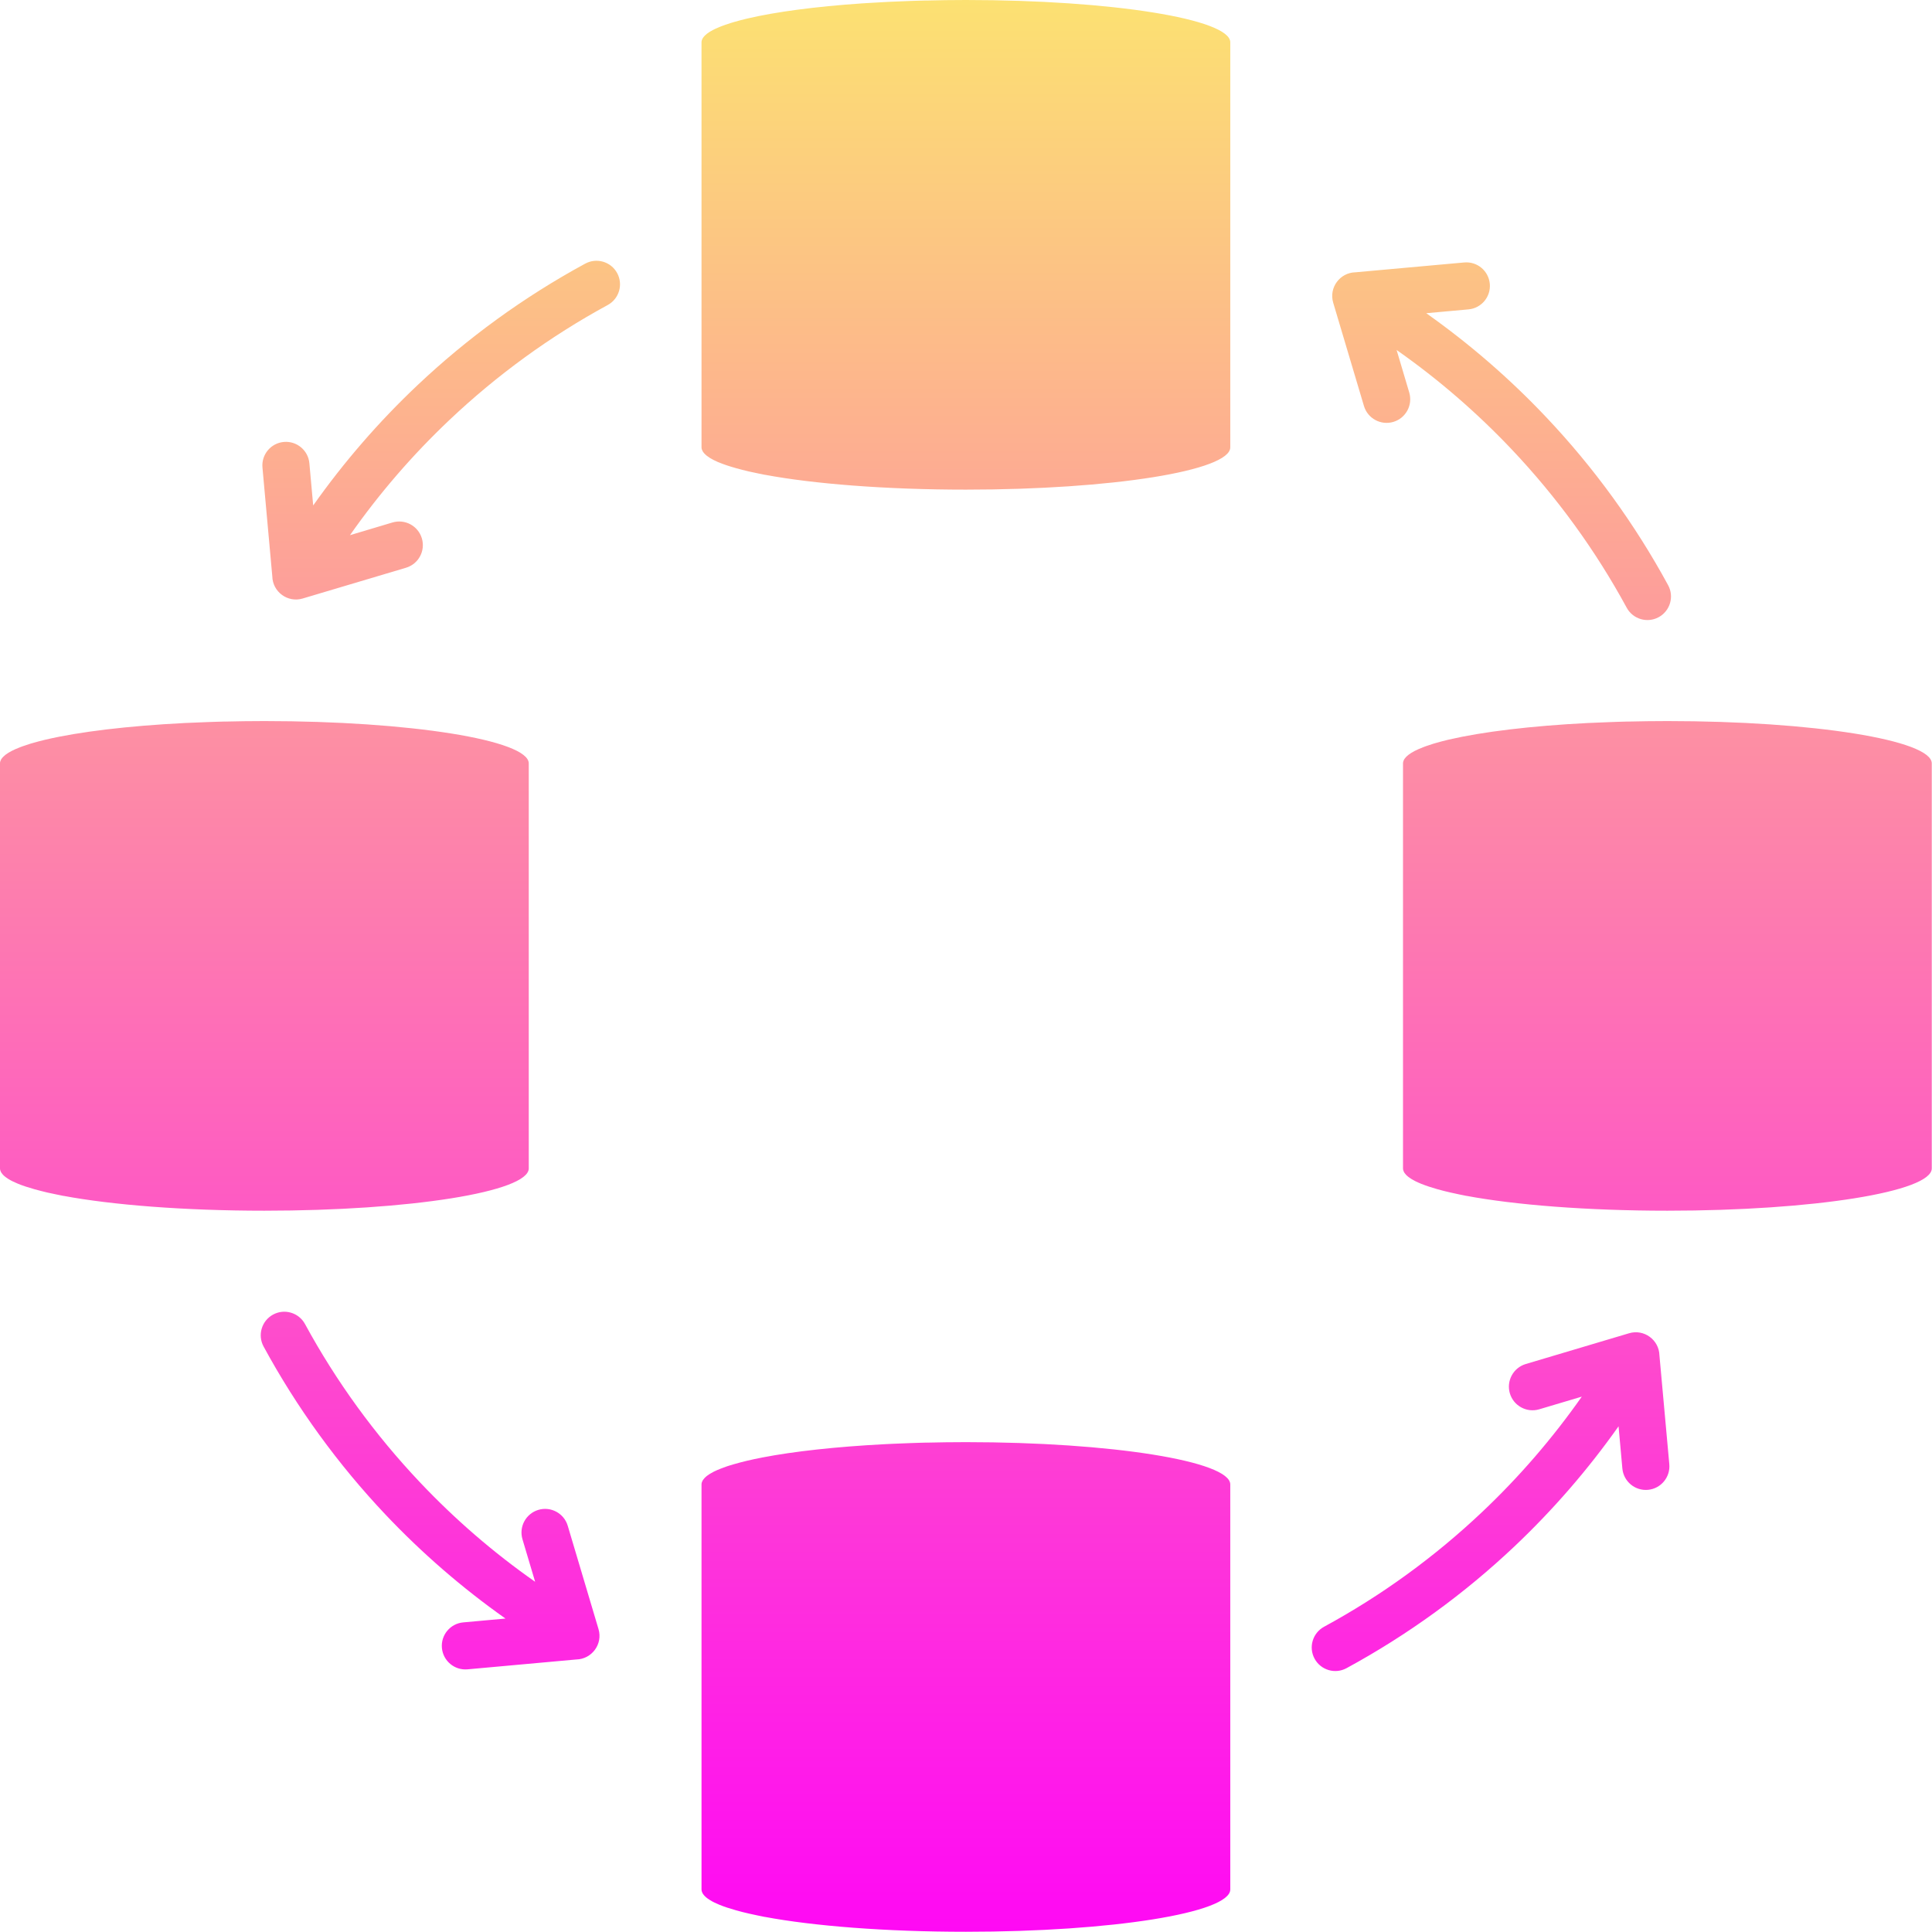
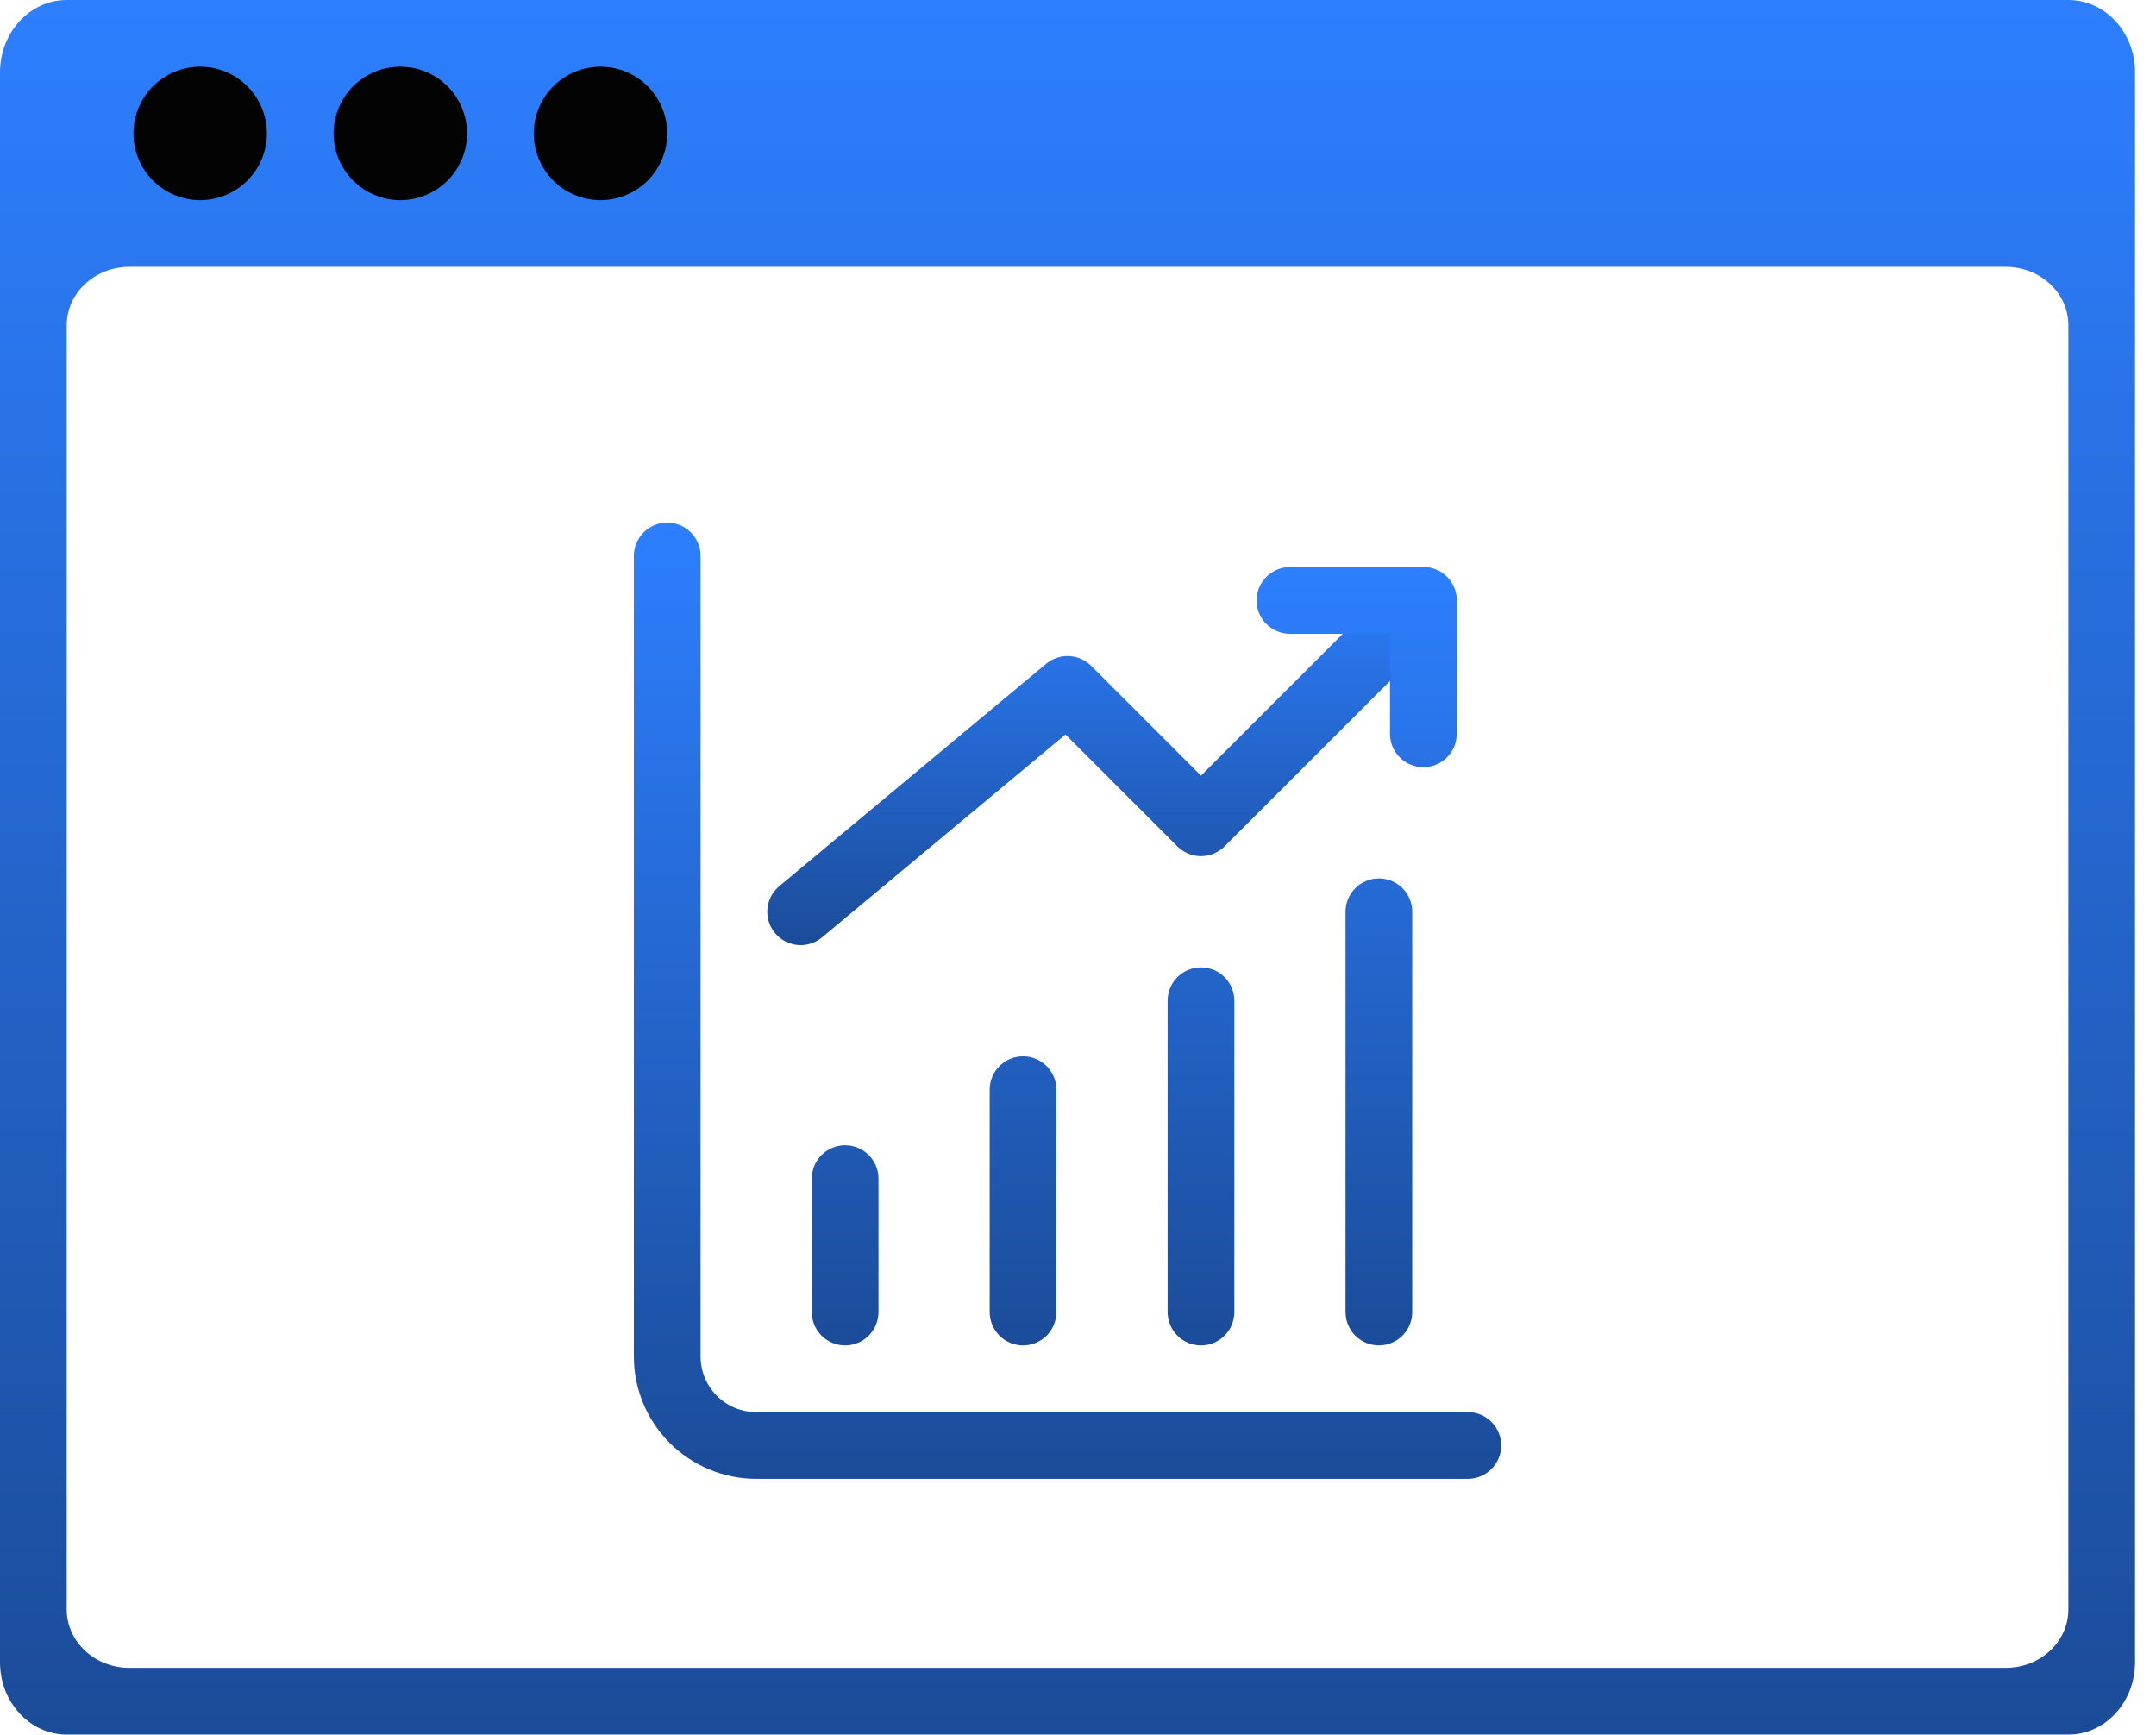
- <svg xmlns="http://www.w3.org/2000/svg" width="67" height="67" viewBox="0 0 67 67" fill="none">
-   <path d="M33.496 50.012C38.545 50.012 42.664 50.671 42.665 51.478V65.525C42.665 66.336 38.56 66.992 33.496 66.992C30.704 66.992 28.204 66.791 26.523 66.476V66.478C26.501 66.474 26.479 66.468 26.458 66.464C26.403 66.453 26.348 66.442 26.295 66.431C26.183 66.408 26.075 66.385 25.971 66.361C25.893 66.344 25.819 66.325 25.746 66.307C25.672 66.288 25.6 66.268 25.53 66.249C25.308 66.187 25.113 66.123 24.949 66.056C24.886 66.03 24.828 66.003 24.773 65.977C24.747 65.963 24.721 65.951 24.697 65.938C24.675 65.925 24.654 65.913 24.634 65.9C24.622 65.893 24.61 65.886 24.599 65.879C24.578 65.865 24.558 65.852 24.539 65.838C24.524 65.826 24.509 65.815 24.495 65.804C24.482 65.793 24.469 65.782 24.457 65.77C24.446 65.76 24.435 65.749 24.425 65.738C24.413 65.725 24.403 65.712 24.394 65.699C24.385 65.688 24.377 65.677 24.37 65.666C24.363 65.654 24.358 65.64 24.352 65.628C24.348 65.617 24.342 65.606 24.339 65.595C24.332 65.572 24.328 65.549 24.328 65.525V51.478C24.328 51.454 24.332 51.43 24.339 51.406C24.341 51.398 24.345 51.391 24.349 51.383C24.355 51.366 24.363 51.349 24.373 51.333C24.377 51.326 24.383 51.32 24.388 51.313C24.4 51.296 24.414 51.278 24.431 51.261C24.435 51.256 24.439 51.251 24.444 51.246C24.463 51.228 24.483 51.209 24.506 51.19C24.515 51.184 24.524 51.177 24.533 51.17C24.556 51.153 24.581 51.136 24.607 51.119C24.614 51.115 24.622 51.111 24.629 51.106C24.66 51.087 24.694 51.068 24.73 51.049C24.736 51.045 24.743 51.042 24.75 51.038C24.823 51.001 24.904 50.966 24.994 50.931C25.06 50.905 25.13 50.879 25.205 50.853C25.247 50.84 25.29 50.826 25.334 50.812C25.383 50.797 25.433 50.782 25.485 50.768C25.61 50.732 25.743 50.697 25.885 50.663C25.893 50.661 25.9 50.659 25.908 50.657C26.066 50.62 26.234 50.584 26.411 50.55C26.418 50.548 26.425 50.546 26.433 50.545C27.534 50.332 29.002 50.17 30.683 50.083C30.778 50.078 30.873 50.074 30.97 50.069C31.161 50.061 31.354 50.053 31.55 50.046C31.638 50.043 31.726 50.04 31.814 50.037C31.928 50.034 32.042 50.03 32.157 50.027C32.14 50.028 32.123 50.029 32.105 50.03C32.559 50.019 33.023 50.012 33.496 50.012ZM56.495 46.236C57.017 46.081 57.537 46.469 57.548 47.006L57.89 50.778C57.93 51.227 57.6 51.625 57.15 51.666C56.701 51.707 56.303 51.375 56.262 50.926L56.13 49.463C55.066 50.969 53.856 52.364 52.522 53.626C50.782 55.271 48.825 56.694 46.698 57.85C46.302 58.066 45.805 57.92 45.589 57.523C45.373 57.127 45.52 56.631 45.916 56.415C47.914 55.33 49.757 53.988 51.4 52.434C52.683 51.221 53.84 49.88 54.855 48.434L53.38 48.873C52.946 49.002 52.49 48.755 52.361 48.321C52.233 47.888 52.479 47.432 52.912 47.303L56.495 46.236ZM9.469 45.589C9.865 45.373 10.361 45.52 10.577 45.916C11.663 47.914 13.005 49.757 14.559 51.4C15.771 52.683 17.111 53.842 18.558 54.855L18.119 53.381C17.99 52.947 18.236 52.491 18.67 52.361C19.104 52.232 19.56 52.48 19.689 52.913L20.756 56.496C20.911 57.018 20.522 57.538 19.985 57.549L16.213 57.891C15.764 57.931 15.366 57.6 15.325 57.15C15.284 56.701 15.616 56.303 16.065 56.263L17.529 56.13C16.023 55.066 14.628 53.856 13.366 52.522C11.721 50.781 10.297 48.825 9.142 46.698C8.926 46.302 9.072 45.805 9.469 45.589ZM9.168 25.006C14.217 25.006 18.336 25.665 18.337 26.473V40.52C18.336 41.33 14.232 41.986 9.169 41.986C6.377 41.986 3.876 41.785 2.194 41.47V41.472C2.173 41.468 2.151 41.462 2.13 41.458C2.077 41.448 2.024 41.436 1.973 41.426C1.857 41.402 1.745 41.379 1.638 41.355C1.565 41.338 1.496 41.32 1.428 41.303C1.349 41.283 1.273 41.264 1.2 41.243C0.979 41.181 0.785 41.117 0.621 41.05C0.558 41.024 0.499 40.997 0.445 40.971C0.419 40.958 0.393 40.945 0.369 40.932C0.346 40.919 0.324 40.906 0.303 40.894C0.292 40.887 0.281 40.88 0.271 40.873C0.249 40.859 0.23 40.846 0.211 40.832C0.195 40.821 0.181 40.809 0.167 40.798C0.154 40.787 0.141 40.776 0.129 40.765C0.118 40.754 0.107 40.744 0.098 40.733C0.081 40.715 0.066 40.696 0.054 40.677C0.052 40.674 0.05 40.672 0.048 40.669L0.038 40.654C0.031 40.641 0.026 40.627 0.021 40.614C0.017 40.606 0.013 40.597 0.011 40.589C0.004 40.566 1.90605e-05 40.543 0 40.52V26.473C1.97827e-05 26.448 0.003 26.424 0.011 26.4C0.011 26.399 0.011 26.398 0.012 26.398L0.039 26.336C0.041 26.332 0.044 26.329 0.046 26.325C0.048 26.322 0.051 26.318 0.054 26.314C0.067 26.294 0.084 26.275 0.103 26.255C0.108 26.249 0.114 26.243 0.12 26.237C0.139 26.219 0.159 26.2 0.183 26.182C0.187 26.178 0.192 26.174 0.197 26.17C0.314 26.081 0.482 25.996 0.695 25.914C0.728 25.901 0.762 25.889 0.797 25.876C0.875 25.848 0.958 25.82 1.047 25.793C1.08 25.783 1.113 25.773 1.147 25.764C1.269 25.729 1.399 25.694 1.537 25.661C1.555 25.657 1.573 25.652 1.592 25.648C2.74 25.378 4.432 25.173 6.415 25.073C6.457 25.071 6.498 25.07 6.54 25.068C6.764 25.058 6.991 25.048 7.222 25.04C7.309 25.037 7.398 25.034 7.486 25.031C7.6 25.028 7.714 25.024 7.829 25.021C7.812 25.022 7.795 25.023 7.777 25.024C8.231 25.013 8.695 25.006 9.168 25.006ZM57.824 25.006C62.873 25.006 66.992 25.665 66.992 26.473V40.52C66.992 41.33 62.887 41.986 57.824 41.986C55.032 41.986 52.531 41.785 50.85 41.47V41.472C50.828 41.468 50.807 41.462 50.786 41.458C50.729 41.447 50.673 41.435 50.617 41.424C50.507 41.401 50.401 41.379 50.299 41.355C50.223 41.338 50.149 41.32 50.078 41.302C50.001 41.282 49.927 41.263 49.855 41.243C49.639 41.182 49.449 41.119 49.288 41.054C49.215 41.024 49.147 40.995 49.086 40.964C49.071 40.956 49.056 40.948 49.042 40.94C49.013 40.925 48.985 40.909 48.959 40.894C48.948 40.887 48.938 40.88 48.928 40.874C48.902 40.858 48.879 40.841 48.856 40.824C48.847 40.817 48.838 40.811 48.829 40.804C48.812 40.79 48.796 40.776 48.781 40.762C48.771 40.752 48.762 40.743 48.753 40.733C48.736 40.715 48.722 40.696 48.709 40.677C48.707 40.674 48.705 40.672 48.703 40.669L48.693 40.654C48.686 40.641 48.681 40.627 48.676 40.614C48.672 40.606 48.669 40.597 48.666 40.589C48.659 40.566 48.655 40.543 48.655 40.52V26.473C48.655 26.448 48.659 26.424 48.666 26.4C48.666 26.399 48.667 26.398 48.667 26.398L48.694 26.336C48.696 26.332 48.699 26.329 48.701 26.325C48.703 26.322 48.706 26.318 48.709 26.314C48.722 26.295 48.739 26.276 48.757 26.256C48.763 26.25 48.768 26.243 48.774 26.237C48.793 26.219 48.815 26.2 48.838 26.182C48.842 26.179 48.845 26.176 48.849 26.173C48.966 26.083 49.135 25.997 49.351 25.914C49.383 25.901 49.417 25.889 49.452 25.876C49.53 25.848 49.614 25.82 49.702 25.793C49.735 25.783 49.769 25.773 49.803 25.764C49.924 25.729 50.054 25.694 50.192 25.661C50.211 25.657 50.229 25.653 50.247 25.648C51.395 25.38 53.087 25.173 55.07 25.073C55.112 25.071 55.154 25.07 55.195 25.068C55.42 25.058 55.649 25.048 55.881 25.04C55.966 25.037 56.052 25.034 56.139 25.031C56.253 25.028 56.368 25.024 56.484 25.021C56.467 25.022 56.449 25.023 56.432 25.024C56.886 25.013 57.351 25.006 57.824 25.006ZM50.777 9.102C51.227 9.061 51.624 9.392 51.665 9.842C51.706 10.291 51.374 10.689 50.925 10.729L49.461 10.862C50.967 11.926 52.362 13.136 53.624 14.471C55.27 16.211 56.693 18.167 57.849 20.294C58.065 20.69 57.918 21.187 57.522 21.403C57.125 21.619 56.629 21.473 56.413 21.076C55.328 19.078 53.986 17.235 52.432 15.592C51.219 14.31 49.879 13.151 48.433 12.137L48.871 13.611C49 14.045 48.754 14.502 48.32 14.631C47.887 14.76 47.43 14.513 47.301 14.08L46.234 10.497C46.079 9.975 46.468 9.454 47.005 9.443L50.777 9.102ZM20.294 9.143C20.69 8.927 21.186 9.073 21.402 9.469C21.618 9.865 21.471 10.362 21.075 10.578C19.077 11.663 17.235 13.005 15.592 14.559C14.31 15.771 13.151 17.112 12.137 18.559L13.611 18.119C14.045 17.99 14.501 18.237 14.63 18.671C14.759 19.104 14.513 19.56 14.079 19.689L10.496 20.756C9.974 20.911 9.454 20.523 9.443 19.986L9.102 16.214C9.061 15.764 9.392 15.367 9.842 15.326C10.291 15.286 10.689 15.617 10.729 16.066L10.861 17.529C11.925 16.023 13.135 14.628 14.47 13.366C16.21 11.721 18.167 10.298 20.294 9.143ZM33.496 0C38.546 0 42.665 0.659 42.665 1.467V15.514C42.664 16.324 38.559 16.98 33.496 16.98C30.704 16.98 28.204 16.779 26.523 16.464V16.466C26.501 16.462 26.479 16.456 26.458 16.452C26.403 16.442 26.348 16.43 26.295 16.419C26.183 16.396 26.075 16.373 25.971 16.35C25.893 16.332 25.819 16.313 25.746 16.295C25.672 16.276 25.6 16.257 25.53 16.237C25.301 16.173 25.101 16.107 24.934 16.037C24.927 16.034 24.919 16.032 24.912 16.029L24.885 16.018C24.87 16.011 24.855 16.003 24.841 15.996C24.812 15.983 24.785 15.971 24.759 15.958C24.744 15.95 24.729 15.942 24.715 15.935C24.686 15.919 24.658 15.903 24.632 15.888C24.621 15.881 24.611 15.875 24.601 15.868C24.575 15.852 24.551 15.835 24.529 15.818C24.52 15.812 24.511 15.806 24.503 15.799C24.484 15.784 24.467 15.768 24.451 15.752C24.442 15.743 24.434 15.735 24.426 15.727C24.413 15.712 24.401 15.697 24.391 15.683C24.384 15.673 24.377 15.665 24.371 15.655C24.363 15.642 24.357 15.627 24.352 15.613C24.347 15.603 24.342 15.593 24.339 15.583C24.332 15.56 24.328 15.537 24.328 15.514V1.467C24.328 1.443 24.332 1.418 24.339 1.395C24.339 1.394 24.34 1.393 24.34 1.392L24.367 1.33C24.369 1.326 24.372 1.323 24.374 1.319C24.376 1.316 24.379 1.312 24.382 1.309C24.395 1.288 24.412 1.269 24.431 1.249C24.435 1.244 24.439 1.239 24.444 1.234C24.463 1.215 24.484 1.196 24.508 1.177C24.514 1.172 24.521 1.167 24.527 1.162C24.551 1.144 24.576 1.127 24.604 1.109C24.613 1.103 24.623 1.097 24.634 1.091C24.734 1.03 24.858 0.972 25.003 0.915C25.052 0.896 25.104 0.877 25.158 0.858C25.227 0.834 25.299 0.81 25.375 0.787C25.408 0.777 25.441 0.768 25.476 0.758C25.597 0.723 25.727 0.688 25.865 0.655C25.883 0.651 25.901 0.646 25.92 0.642C26.898 0.412 28.272 0.229 29.885 0.118C29.949 0.114 30.014 0.111 30.079 0.106C30.296 0.093 30.516 0.08 30.74 0.068C30.783 0.066 30.825 0.065 30.868 0.062C31.092 0.052 31.319 0.042 31.55 0.034C31.638 0.031 31.726 0.028 31.814 0.025C31.928 0.022 32.042 0.018 32.157 0.016C32.14 0.017 32.123 0.018 32.105 0.019C32.559 0.007 33.023 3.17774e-06 33.496 0Z" fill="url(#paint0_linear_169_249)" />
+ <svg xmlns="http://www.w3.org/2000/svg" width="87" height="70" viewBox="0 0 87 70" fill="none">
+   <path d="M83.462 0C84.951 0 86.154 1.306 86.154 2.919V67.081C86.154 68.694 84.951 70 83.462 70H2.692C1.206 70 0 68.694 0 67.081V2.919C0 1.309 1.206 0 2.692 0H83.462ZM5.218 10.77C3.823 10.77 2.692 11.825 2.692 13.125V64.952C2.693 66.252 3.823 67.308 5.218 67.308H80.939C82.333 67.308 83.464 66.252 83.464 64.952V13.125C83.464 11.825 82.333 10.77 80.939 10.77H5.218Z" fill="url(#paint0_linear_683_1426)" />
+   <path d="M26.923 5.385C26.923 6.099 26.639 6.784 26.134 7.288C25.63 7.793 24.945 8.077 24.231 8.077C23.517 8.077 22.832 7.793 22.327 7.288C21.822 6.784 21.538 6.099 21.538 5.385C21.538 4.671 21.822 3.986 22.327 3.481C22.832 2.976 23.517 2.692 24.231 2.692C24.945 2.692 25.63 2.976 26.134 3.481C26.639 3.986 26.923 4.671 26.923 5.385ZM18.846 5.385C18.846 6.099 18.562 6.784 18.058 7.288C17.553 7.793 16.868 8.077 16.154 8.077C15.44 8.077 14.755 7.793 14.25 7.288C13.745 6.784 13.461 6.099 13.461 5.385C13.461 4.671 13.745 3.986 14.25 3.481C14.755 2.976 15.44 2.692 16.154 2.692C16.868 2.692 17.553 2.976 18.058 3.481C18.562 3.986 18.846 4.671 18.846 5.385ZM10.769 5.385C10.769 6.099 10.486 6.784 9.981 7.288C9.476 7.793 8.791 8.077 8.077 8.077C7.363 8.077 6.678 7.793 6.173 7.288C5.668 6.784 5.385 6.099 5.385 5.385C5.385 4.671 5.668 3.986 6.173 3.481C6.678 2.976 7.363 2.692 8.077 2.692C8.791 2.692 9.476 2.976 9.981 3.481C10.486 3.986 10.769 4.671 10.769 5.385Z" fill="#030304" />
+   <path d="M32.308 38.141C32.031 38.141 31.762 38.056 31.535 37.897C31.309 37.738 31.137 37.513 31.042 37.253C30.948 36.993 30.936 36.711 31.009 36.444C31.081 36.176 31.233 35.938 31.446 35.761L42.215 26.787C42.473 26.572 42.802 26.462 43.138 26.477C43.473 26.492 43.791 26.632 44.029 26.869L48.462 31.302L56.484 23.279C56.737 23.028 57.079 22.888 57.435 22.888C57.791 22.889 58.133 23.031 58.385 23.283C58.636 23.535 58.778 23.876 58.779 24.232C58.779 24.588 58.639 24.93 58.388 25.183L49.414 34.157C49.289 34.282 49.14 34.381 48.977 34.449C48.814 34.517 48.639 34.551 48.462 34.551C48.285 34.551 48.11 34.517 47.947 34.449C47.783 34.381 47.635 34.282 47.51 34.157L42.995 29.642L33.17 37.829C32.928 38.031 32.623 38.142 32.308 38.141Z" fill="url(#paint1_linear_683_1426)" />
+   <path d="M57.436 30.962C57.079 30.962 56.737 30.82 56.484 30.567C56.232 30.315 56.09 29.973 56.09 29.616V25.577H52.051C51.694 25.577 51.352 25.435 51.1 25.183C50.847 24.93 50.705 24.588 50.705 24.231C50.705 23.874 50.847 23.532 51.1 23.279C51.352 23.027 51.694 22.885 52.051 22.885H57.436C57.793 22.885 58.135 23.027 58.388 23.279C58.64 23.532 58.782 23.874 58.782 24.231V29.616C58.782 29.973 58.64 30.315 58.388 30.567C58.135 30.82 57.793 30.962 57.436 30.962ZM55.641 54.295C55.284 54.295 54.942 54.153 54.689 53.901C54.437 53.648 54.295 53.306 54.295 52.949V36.795C54.295 36.438 54.437 36.096 54.689 35.843C54.942 35.591 55.284 35.449 55.641 35.449C55.998 35.449 56.341 35.591 56.593 35.843C56.846 36.096 56.987 36.438 56.987 36.795V52.949C56.987 53.306 56.845 53.648 56.593 53.901C56.34 54.153 55.998 54.295 55.641 54.295ZM48.462 54.295C48.105 54.295 47.762 54.153 47.51 53.901C47.258 53.648 47.116 53.306 47.116 52.949V40.385C47.116 40.028 47.257 39.685 47.51 39.433C47.762 39.18 48.105 39.039 48.462 39.039C48.819 39.039 49.161 39.18 49.414 39.433C49.666 39.685 49.808 40.028 49.808 40.385V52.949C49.808 53.306 49.666 53.648 49.413 53.901C49.161 54.153 48.819 54.295 48.462 54.295ZM41.282 54.295C40.925 54.295 40.583 54.153 40.331 53.901C40.078 53.648 39.936 53.306 39.936 52.949V43.974C39.936 43.617 40.078 43.275 40.33 43.023C40.583 42.77 40.925 42.628 41.282 42.628C41.639 42.628 41.982 42.77 42.234 43.023C42.487 43.275 42.628 43.617 42.628 43.974V52.949C42.628 53.306 42.486 53.648 42.234 53.901C41.982 54.153 41.639 54.295 41.282 54.295ZM34.103 54.295C33.746 54.295 33.403 54.153 33.151 53.901C32.898 53.648 32.757 53.306 32.757 52.949V47.564C32.757 47.207 32.898 46.865 33.151 46.612C33.403 46.36 33.746 46.218 34.103 46.218C34.46 46.218 34.802 46.36 35.055 46.612C35.307 46.865 35.449 47.207 35.449 47.564V52.949C35.449 53.306 35.307 53.648 35.054 53.901C34.802 54.153 34.46 54.295 34.103 54.295Z" fill="url(#paint2_linear_683_1426)" />
+   <path d="M59.231 59.68H30.513C29.204 59.678 27.95 59.158 27.024 58.232C26.099 57.307 25.578 56.052 25.577 54.744V22.436C25.577 22.079 25.719 21.737 25.971 21.484C26.224 21.232 26.566 21.09 26.923 21.09C27.28 21.09 27.623 21.232 27.875 21.484C28.128 21.737 28.27 22.079 28.27 22.436V54.744C28.27 55.339 28.507 55.909 28.927 56.33C29.348 56.75 29.918 56.987 30.513 56.987H59.231C59.588 56.987 59.93 57.129 60.183 57.382C60.435 57.634 60.577 57.976 60.577 58.333C60.577 58.691 60.435 59.033 60.183 59.285C59.93 59.538 59.588 59.68 59.231 59.68Z" fill="url(#paint3_linear_683_1426)" />
  <defs>
-     <linearGradient id="paint0_linear_169_249" x1="33.496" y1="0" x2="33.496" y2="66.992" gradientUnits="userSpaceOnUse">
-       <stop stop-color="#FCE172" />
-       <stop offset="1" stop-color="#FF09F4" />
+     <linearGradient id="paint0_linear_683_1426" x1="43.077" y1="0" x2="43.077" y2="70" gradientUnits="userSpaceOnUse">
+       <stop stop-color="#2D7FFF" />
+       <stop offset="1" stop-color="#1B4C99" />
+     </linearGradient>
+     <linearGradient id="paint1_linear_683_1426" x1="44.87" y1="22.888" x2="44.87" y2="38.141" gradientUnits="userSpaceOnUse">
+       <stop stop-color="#2D7FFF" />
+       <stop offset="1" stop-color="#1B4C99" />
+     </linearGradient>
+     <linearGradient id="paint2_linear_683_1426" x1="45.769" y1="22.885" x2="45.769" y2="54.295" gradientUnits="userSpaceOnUse">
+       <stop stop-color="#2D7FFF" />
+       <stop offset="1" stop-color="#1B4C99" />
+     </linearGradient>
+     <linearGradient id="paint3_linear_683_1426" x1="43.077" y1="21.09" x2="43.077" y2="59.68" gradientUnits="userSpaceOnUse">
+       <stop stop-color="#2D7FFF" />
+       <stop offset="1" stop-color="#1B4C99" />
    </linearGradient>
  </defs>
</svg>
